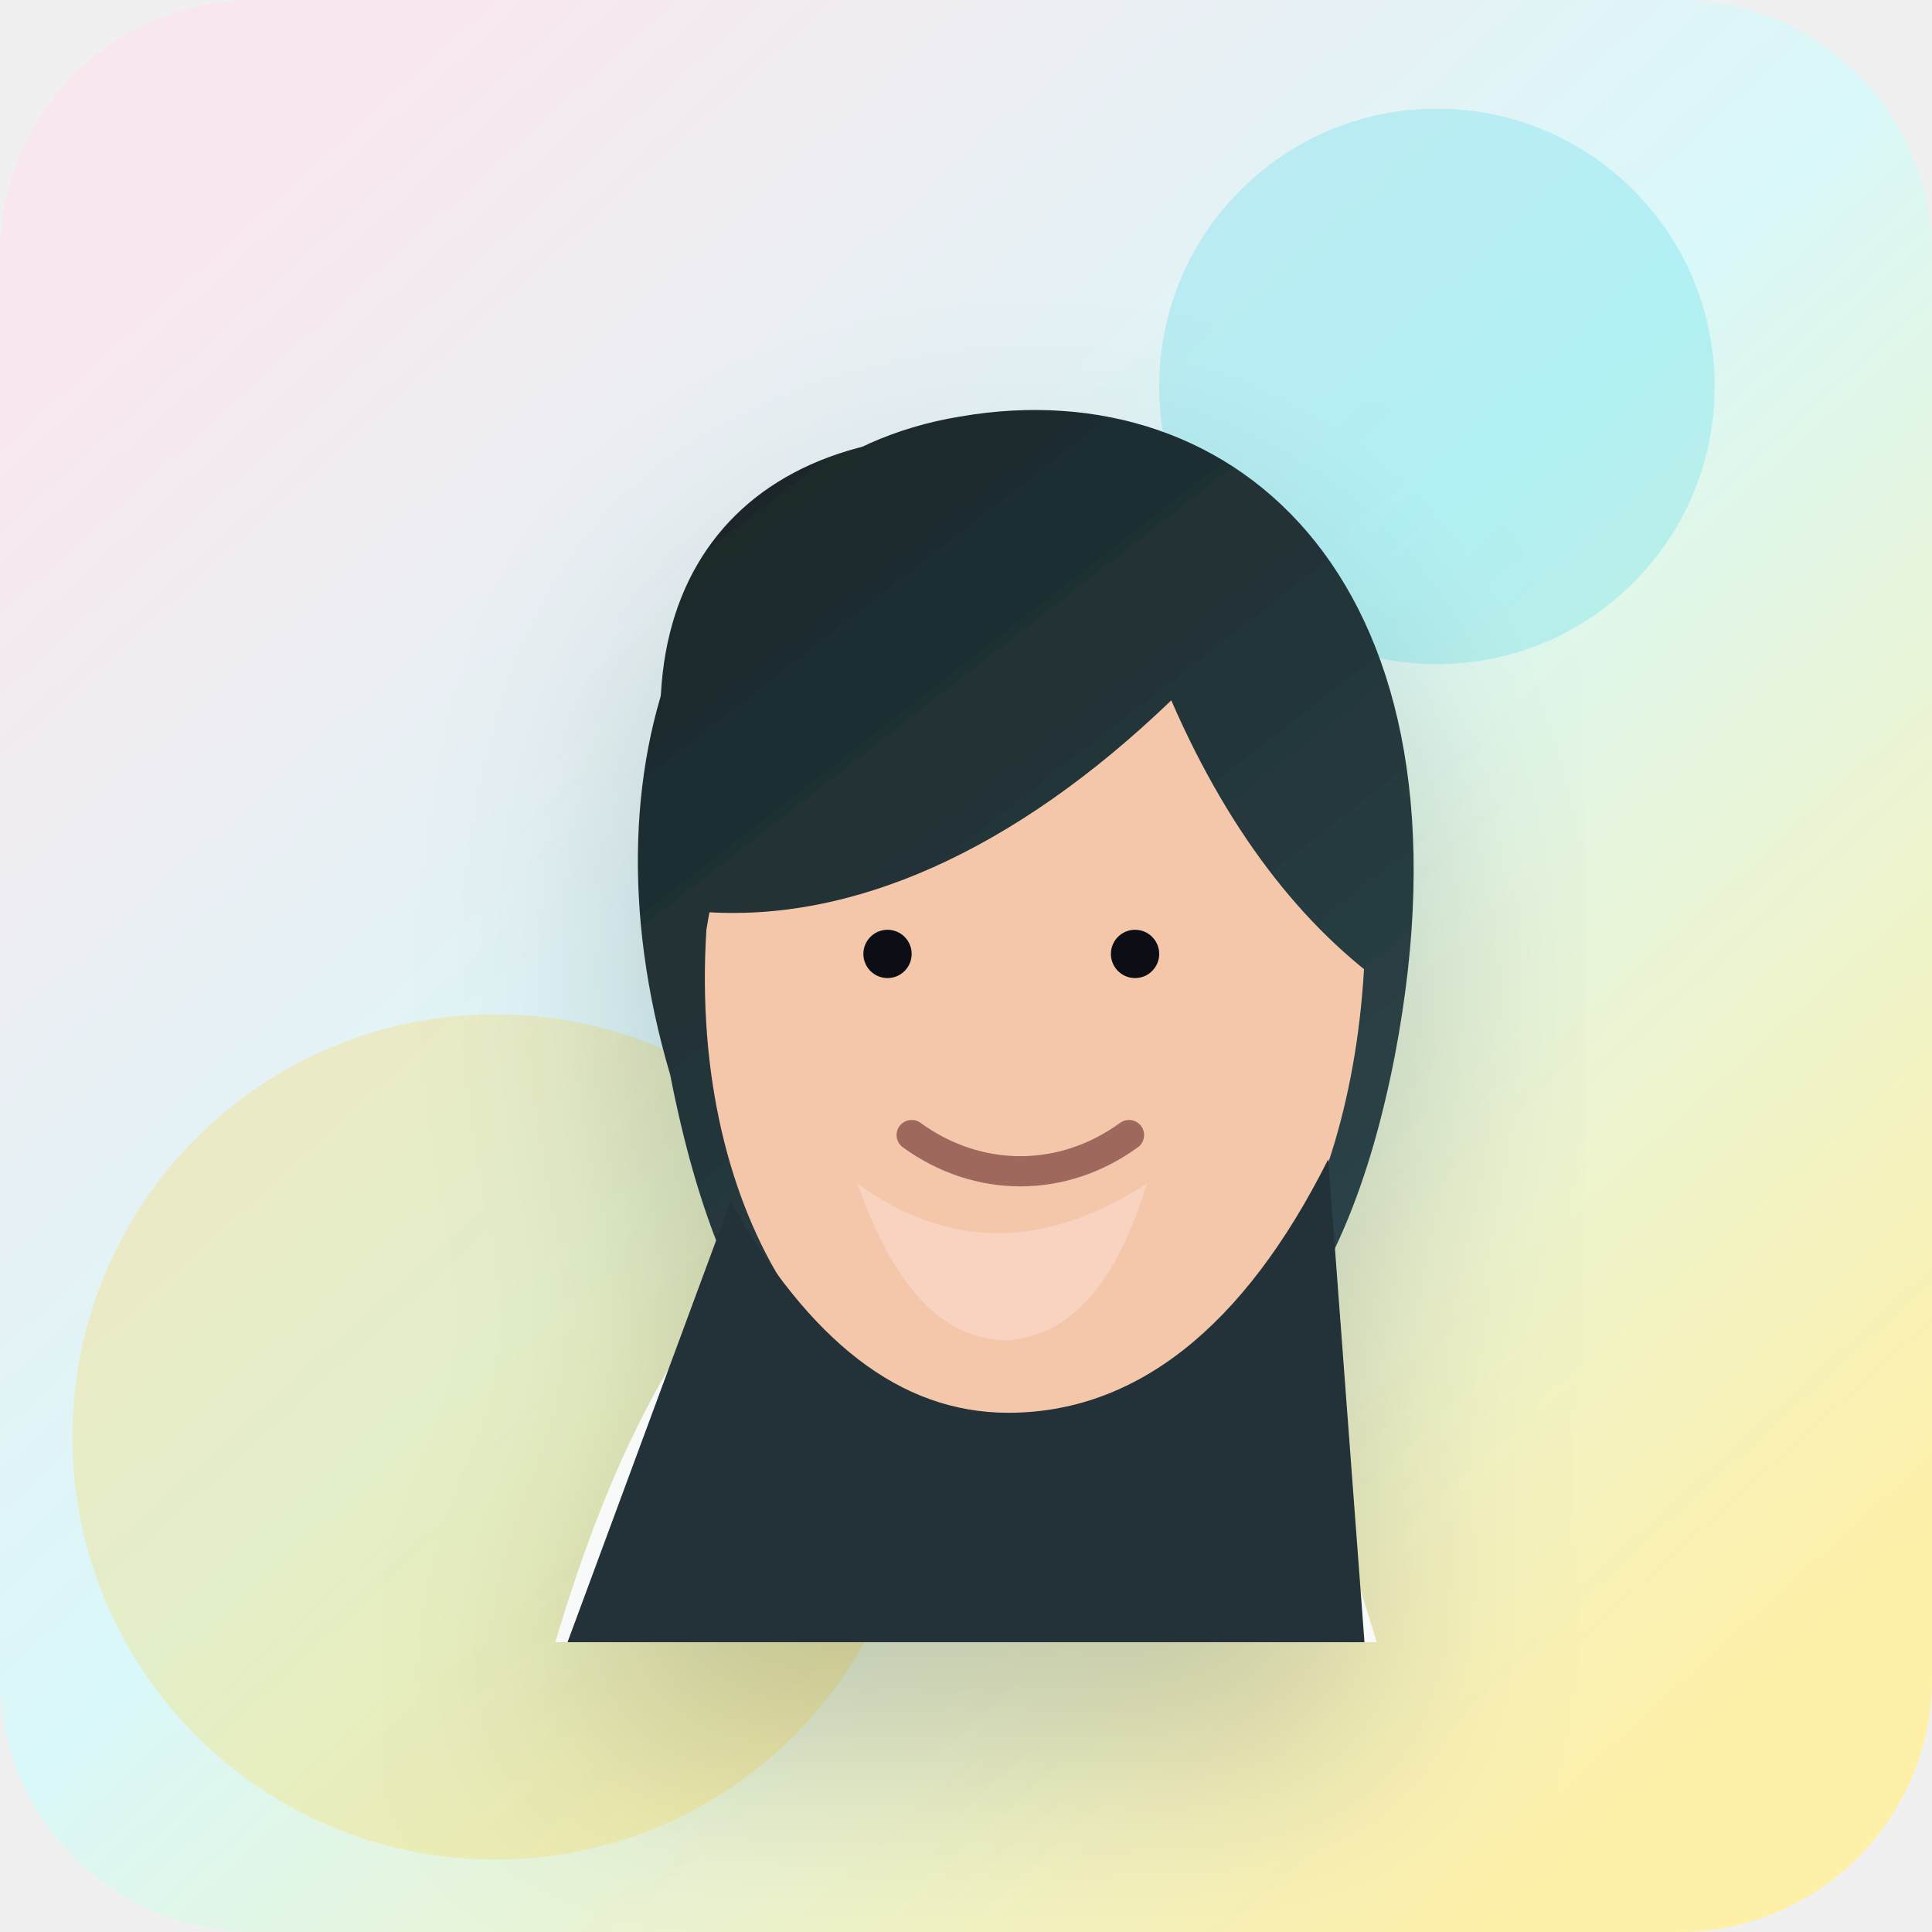
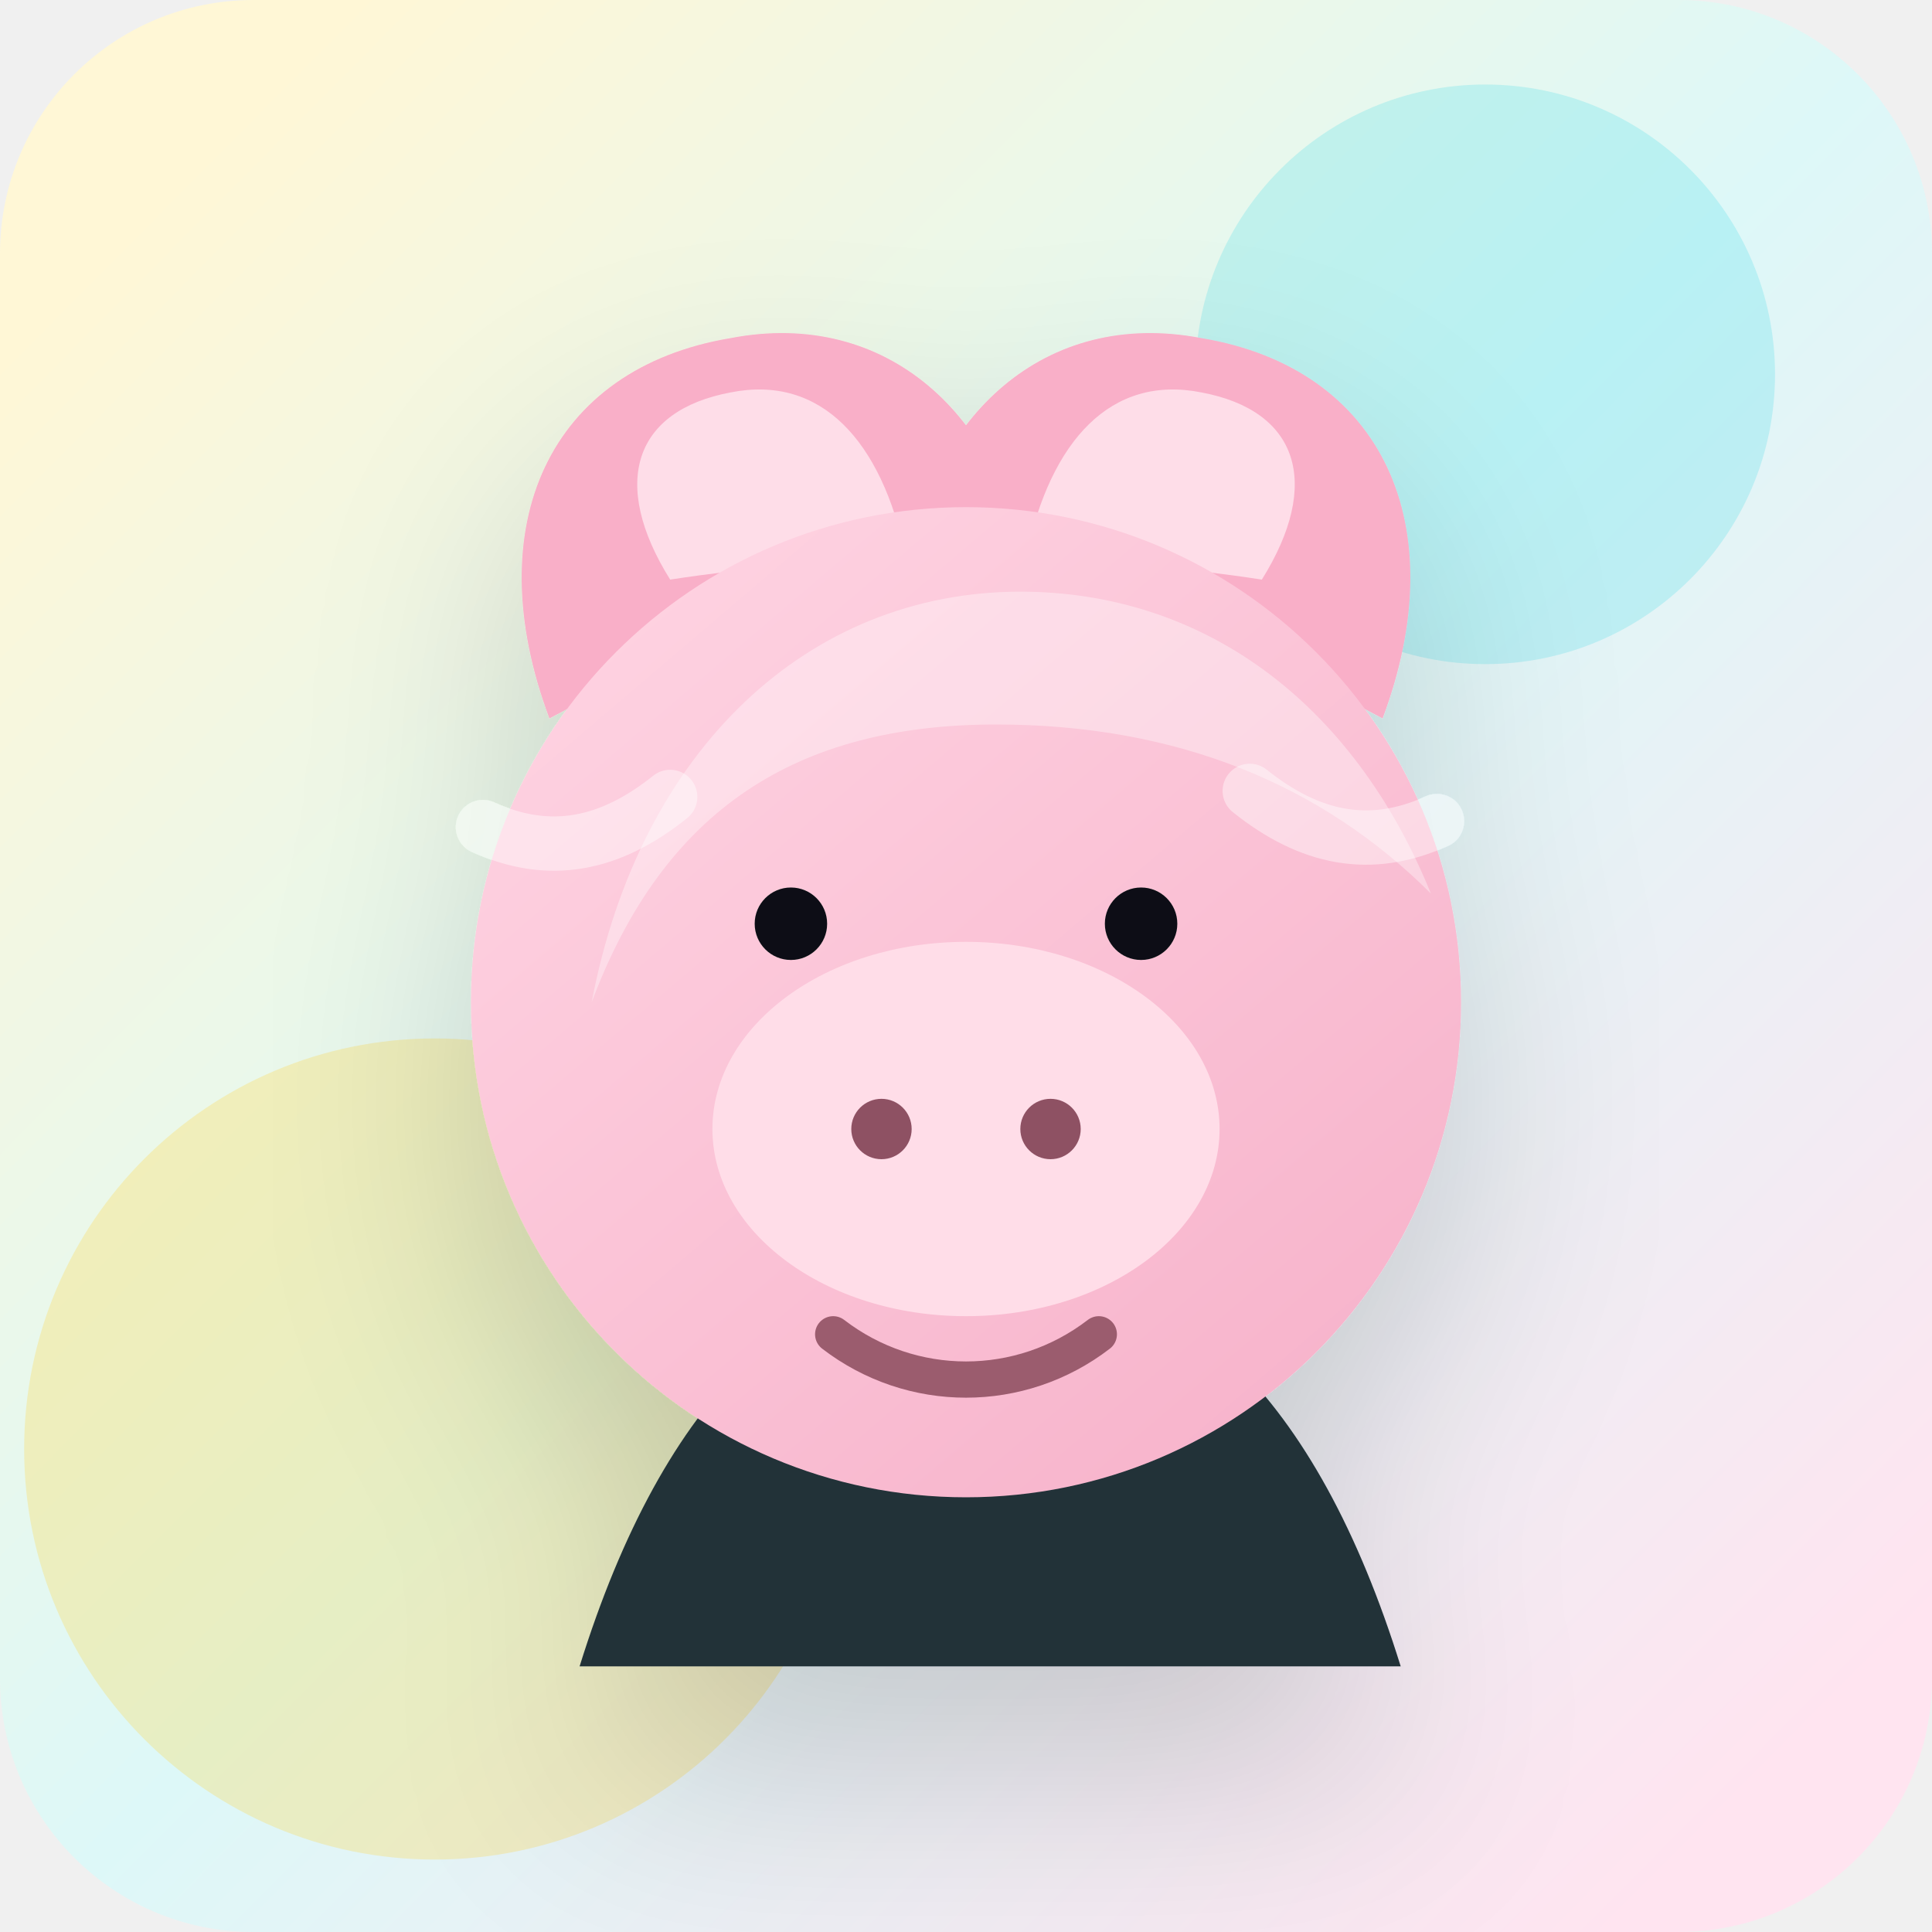
- <svg xmlns="http://www.w3.org/2000/svg" viewBox="0 0 320 320" role="img" aria-label="Placeholder portrait">
+ <svg xmlns="http://www.w3.org/2000/svg" viewBox="0 0 320 320" role="img" aria-label="Air pig avatar">
  <defs>
-     <linearGradient id="bg" x1="42" y1="30" x2="280" y2="292" gradientUnits="userSpaceOnUse">
-       <stop stop-color="#F9E7EF" />
-       <stop offset=".48" stop-color="#D9F8F9" />
-       <stop offset="1" stop-color="#FFF0A8" />
+     <linearGradient id="bg" x1="30" y1="28" x2="296" y2="292" gradientUnits="userSpaceOnUse">
+       <stop stop-color="#FFF7D6" />
+       <stop offset=".5" stop-color="#DDF8F8" />
+       <stop offset="1" stop-color="#FFE4F0" />
    </linearGradient>
-     <linearGradient id="hair" x1="92" y1="70" x2="232" y2="250" gradientUnits="userSpaceOnUse">
-       <stop stop-color="#172326" />
-       <stop offset="1" stop-color="#314A4F" />
+     <linearGradient id="skin" x1="88" y1="78" x2="238" y2="254" gradientUnits="userSpaceOnUse">
+       <stop stop-color="#FFD6E4" />
+       <stop offset="1" stop-color="#F6AFC8" />
    </linearGradient>
    <filter id="shadow" x="-20%" y="-20%" width="140%" height="150%">
-       <feDropShadow dx="0" dy="18" stdDeviation="18" flood-color="#071113" flood-opacity=".18" />
+       <feDropShadow dx="0" dy="18" stdDeviation="18" flood-color="#071113" flood-opacity=".16" />
    </filter>
  </defs>
  <rect width="320" height="320" rx="42" fill="url(#bg)" />
-   <circle cx="238" cy="64" r="46" fill="#42D9E6" opacity=".26" />
-   <circle cx="82" cy="238" r="70" fill="#FFD43D" opacity=".26" />
+   <circle cx="246" cy="62" r="48" fill="#42D9E6" opacity=".24" />
+   <circle cx="72" cy="240" r="68" fill="#FFD43D" opacity=".28" />
  <g filter="url(#shadow)">
-     <path d="M92 272c16-54 39-79 68-79s52 25 68 79H92z" fill="#F8FAFA" />
-     <path d="M111 178c-16-54 5-102 48-109 46-8 87 28 72 106-8 41-26 65-61 67-32 2-50-18-59-64z" fill="url(#hair)" />
-     <path d="M117 154c7-43 31-66 67-58 27 6 43 30 42 63-2 43-23 78-57 78-31 0-55-35-52-83z" fill="#F4C7AA" />
-     <path d="M116 151c25 2 52-10 78-35 10 23 23 39 38 49 7-57-21-93-72-93-42 0-62 31-44 79z" fill="url(#hair)" />
-     <path d="M121 199c13 23 28 35 46 35 21 0 39-14 53-42l6 80H94l27-73z" fill="#203238" />
-     <path d="M142 196c15 11 31 11 48 0-5 16-12 25-23 26-11 0-19-9-25-26z" fill="#F9D8C8" opacity=".72" />
-     <circle cx="147" cy="158" r="4" fill="#071113" />
-     <circle cx="188" cy="158" r="4" fill="#071113" />
-     <path d="M151 188c11 8 25 8 36 0" fill="none" stroke="#9F675D" stroke-width="5" stroke-linecap="round" />
+     <path d="M96 276c14-45 37-67 68-67s54 22 68 67H96z" fill="#203238" />
+     <path d="M91 119c-12-32 0-58 30-63 26-5 45 13 49 39-28 2-53 10-79 24z" fill="#F9AFC8" />
+     <path d="M229 119c12-32 0-58-30-63-26-5-45 13-49 39 28 2 53 10 79 24z" fill="#F9AFC8" />
+     <path d="M111 96c-10-16-6-28 10-31 15-3 25 8 29 27-13 1-26 2-39 4z" fill="#FFE7EF" opacity=".82" />
+     <path d="M209 96c10-16 6-28-10-31-15-3-25 8-29 27 13 1 26 2 39 4z" fill="#FFE7EF" opacity=".82" />
+     <circle cx="160" cy="166" r="82" fill="url(#skin)" />
+     <path d="M98 166c8-42 36-68 71-68 30 0 55 18 68 50-18-18-42-28-72-28-33 0-55 14-67 46z" fill="#FFFFFF" opacity=".35" />
+     <ellipse cx="160" cy="187" rx="42" ry="31" fill="#FFDDE8" />
+     <circle cx="146" cy="187" r="5" fill="#8E5163" />
+     <circle cx="174" cy="187" r="5" fill="#8E5163" />
+     <circle cx="131" cy="153" r="6" fill="#071113" />
+     <circle cx="189" cy="153" r="6" fill="#071113" />
+     <path d="M138 221c13 10 31 10 44 0" fill="none" stroke="#9B5B6E" stroke-width="6" stroke-linecap="round" />
+     <path d="M111 132c-10 8-20 10-31 5" fill="none" stroke="#FFFFFF" stroke-width="9" stroke-linecap="round" opacity=".42" />
+     <path d="M238 136c-11 5-21 3-31-5" fill="none" stroke="#FFFFFF" stroke-width="9" stroke-linecap="round" opacity=".42" />
  </g>
</svg>
